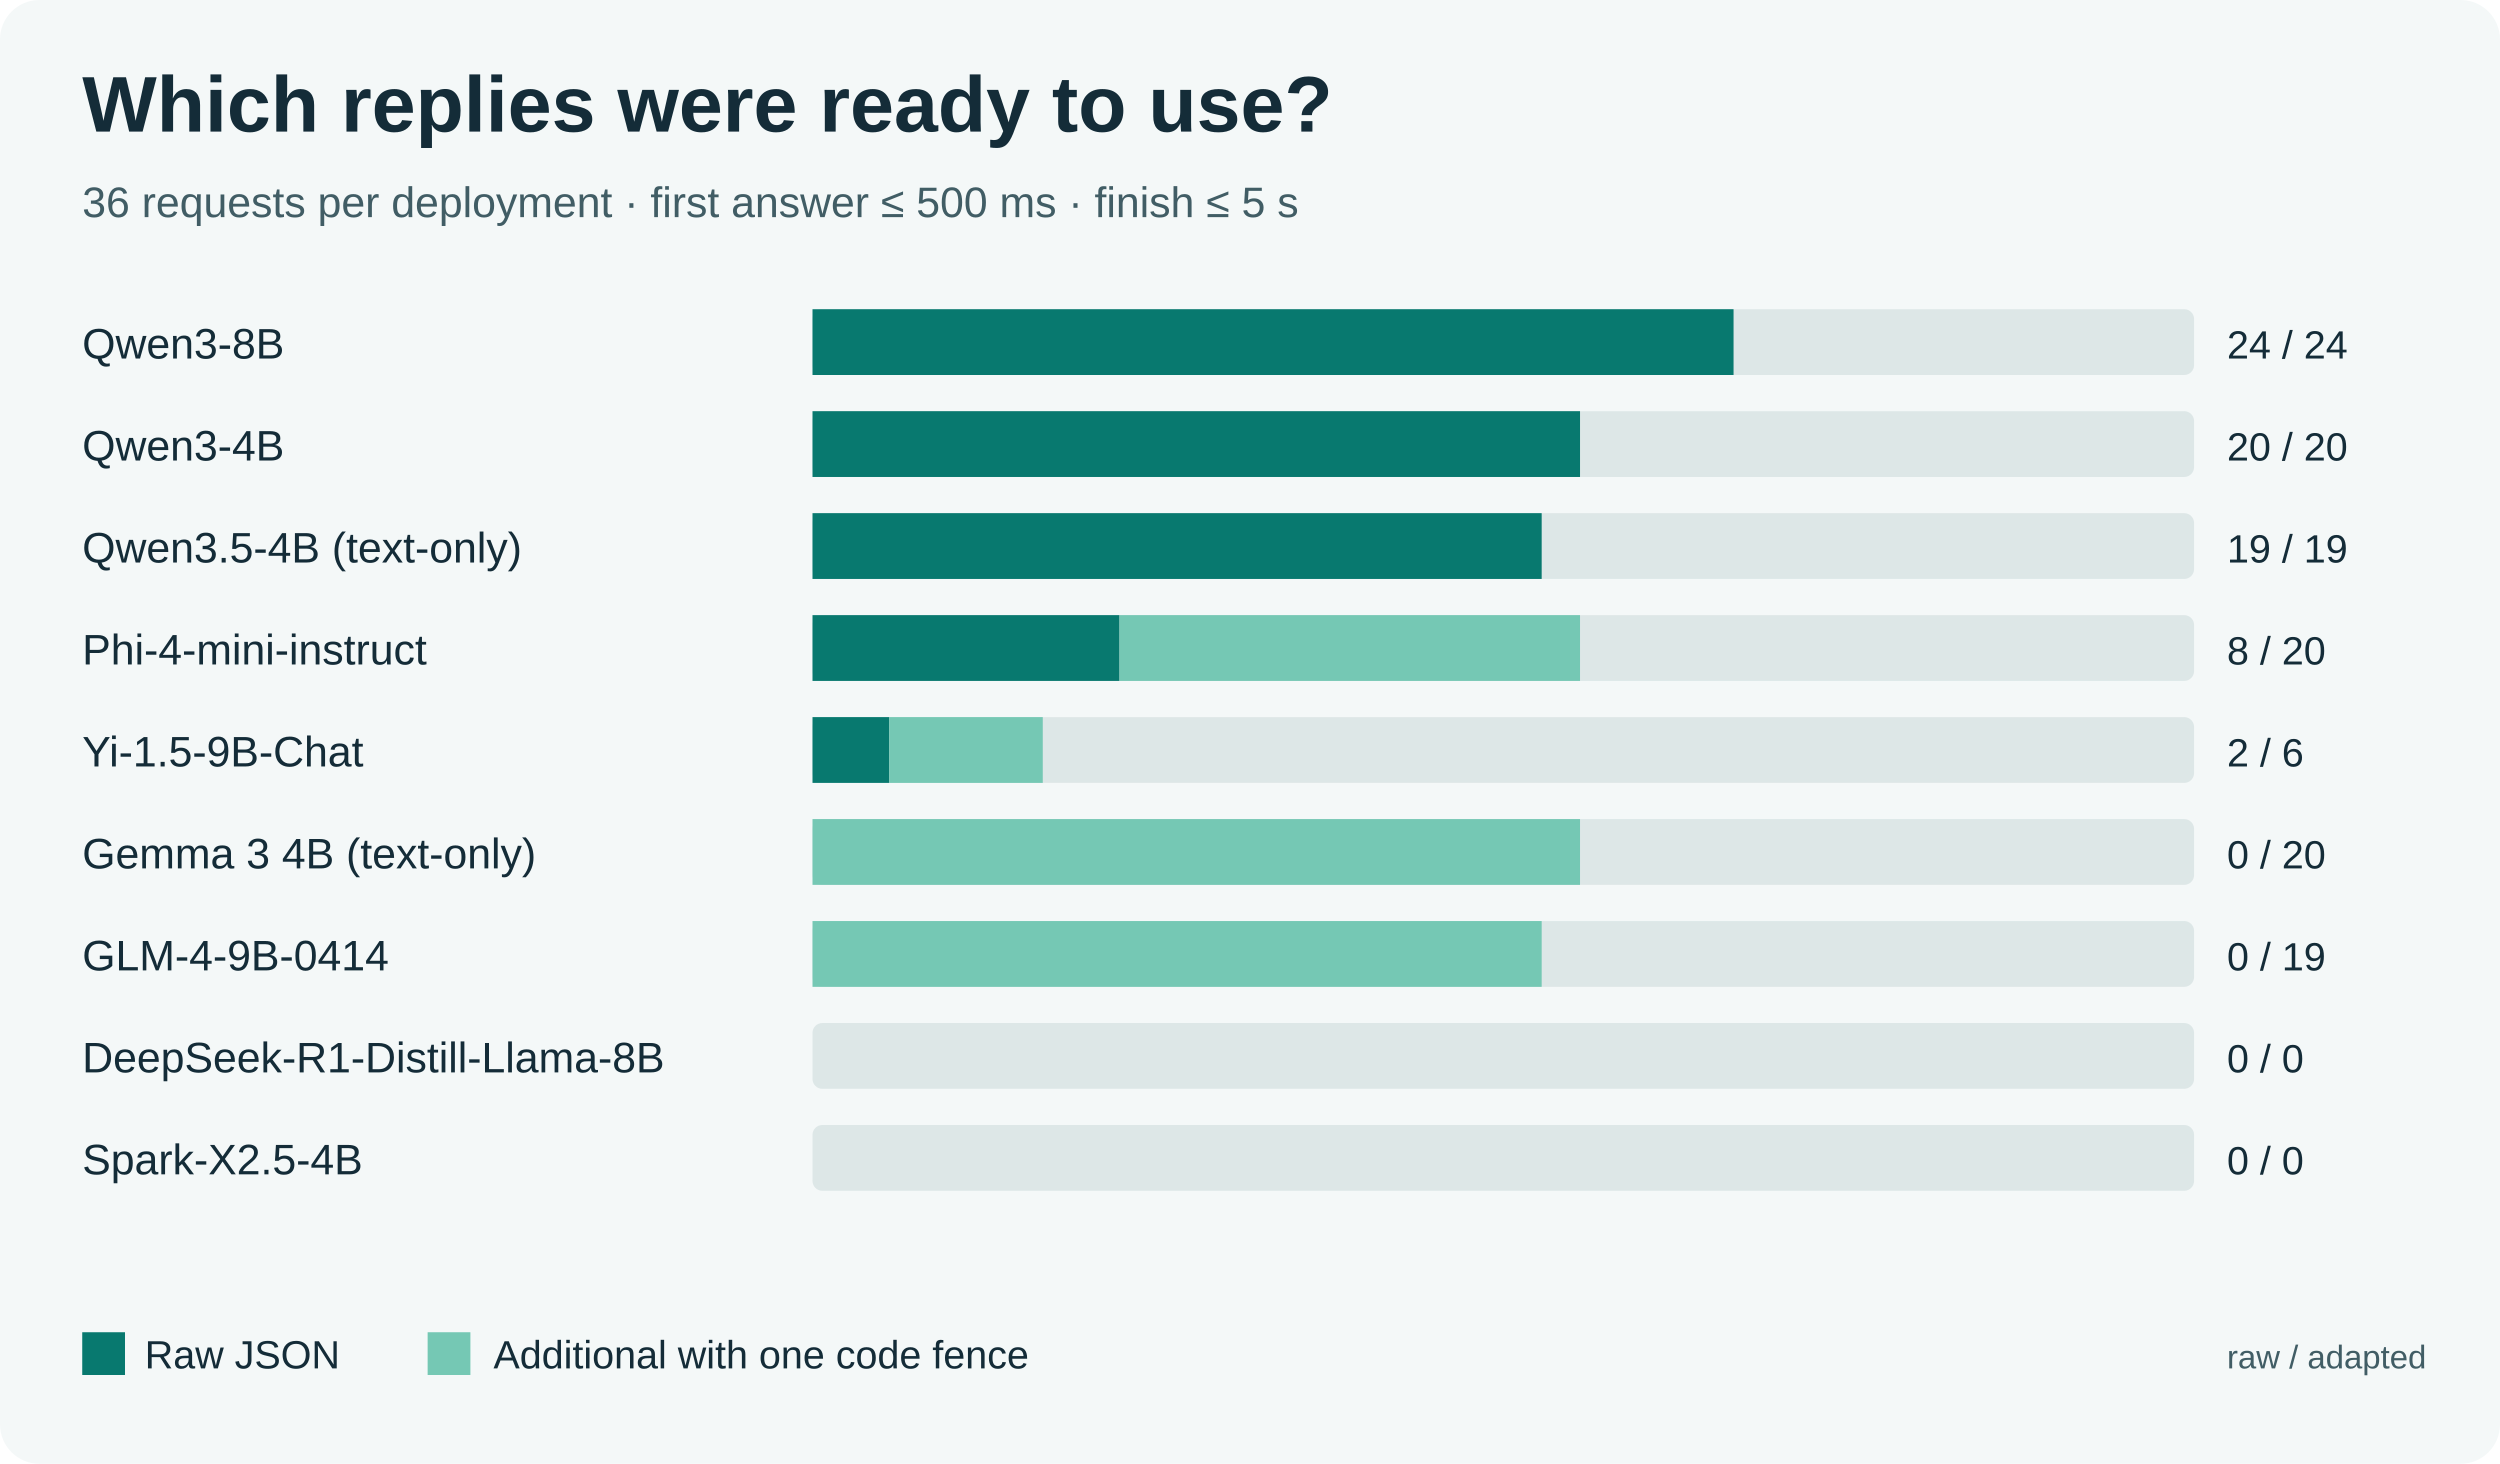
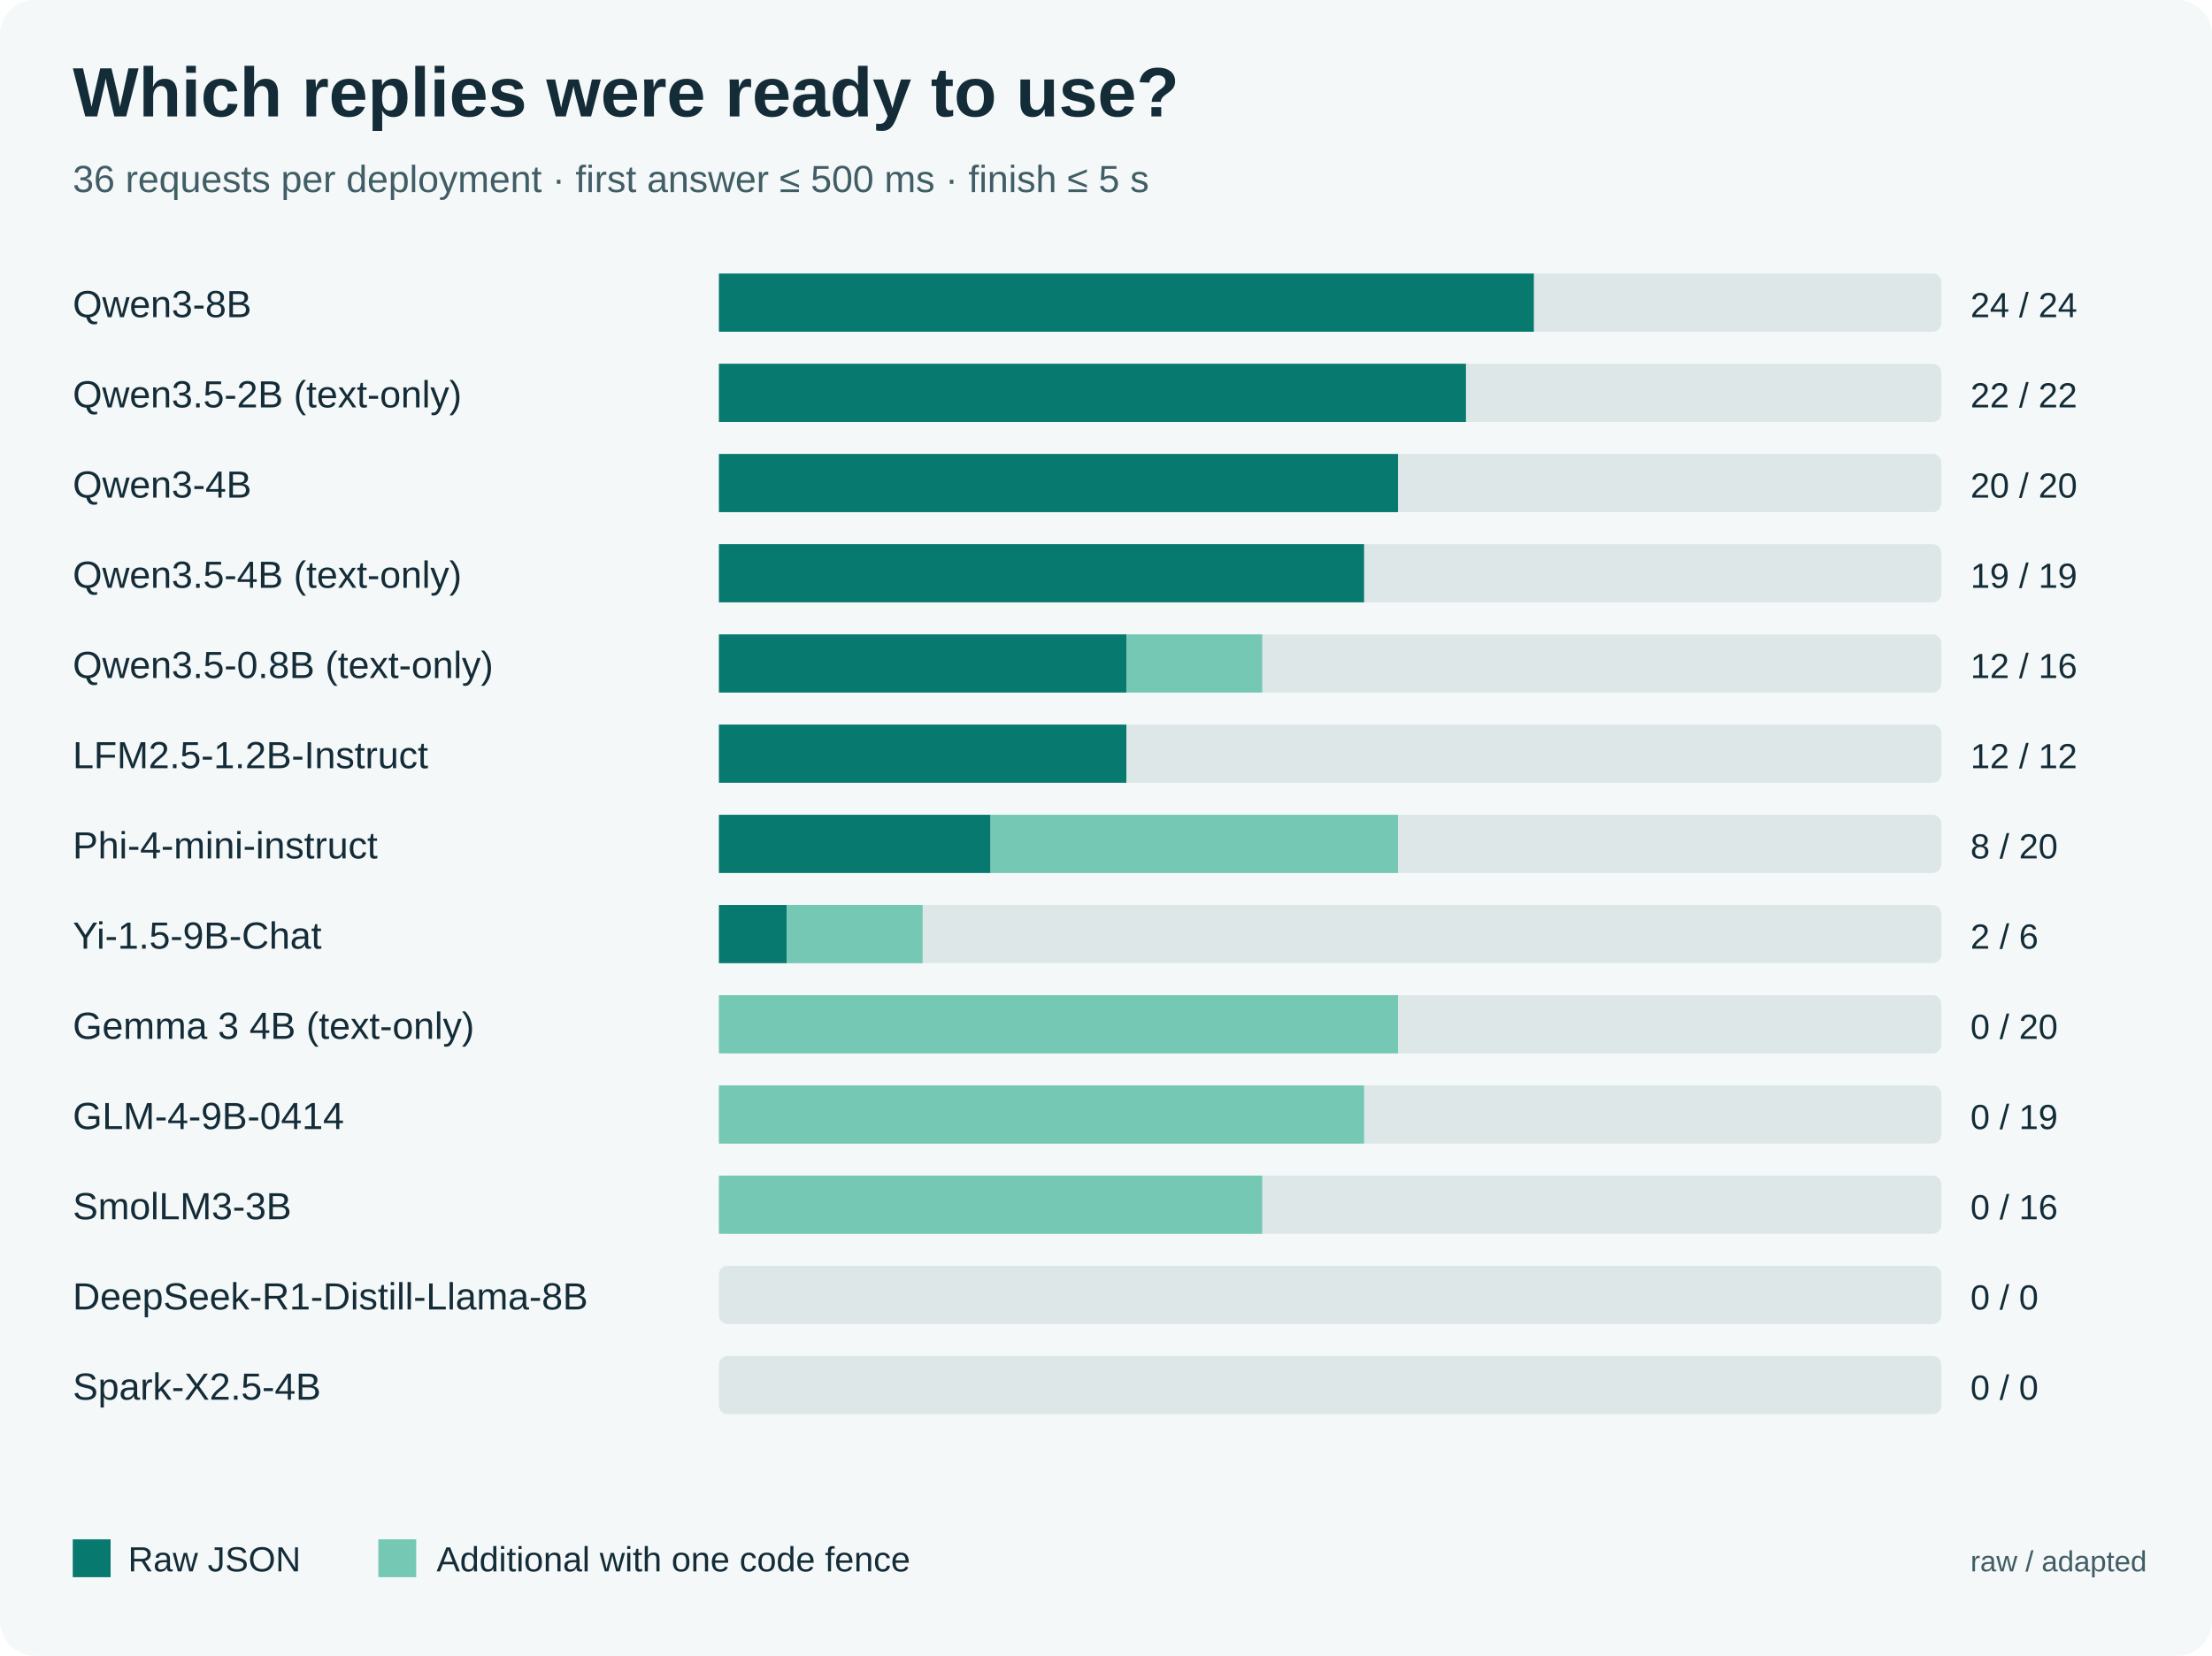
- <svg xmlns="http://www.w3.org/2000/svg" width="760" height="445" viewBox="0 0 760 445" font-family="Segoe UI,Arial,sans-serif" role="img" aria-labelledby="title description">
-   <rect width="760" height="445" rx="12" fill="#f4f8f8" />
+ <svg xmlns="http://www.w3.org/2000/svg" width="760" height="569" viewBox="0 0 760 569" font-family="Segoe UI,Arial,sans-serif" role="img" aria-labelledby="title description">
+   <rect width="760" height="569" rx="12" fill="#f4f8f8" />
  <text x="25" y="40" font-size="24" font-weight="700" fill="#142c38">Which replies were ready to use?</text>
  <text x="25" y="66" font-size="13" fill="#415d65">36 requests per deployment · first answer ≤ 500 ms · finish ≤ 5 s</text>
  <text x="25" y="109" font-size="13" fill="#142c38">Qwen3-8B</text>
  <rect x="247" y="94" width="420" height="20" rx="3" fill="#dde7e7" />
  <rect x="247" y="94" width="280.00" height="20" fill="#08796f" />
  <rect x="527.00" y="94" width="0.00" height="20" fill="#75c8b4" />
  <text x="677" y="109" font-size="12" fill="#142c38">24 / 24</text>
-   <text x="25" y="140" font-size="13" fill="#142c38">Qwen3-4B</text>
+   <text x="25" y="140" font-size="13" fill="#142c38">Qwen3.5-2B (text-only)</text>
  <rect x="247" y="125" width="420" height="20" rx="3" fill="#dde7e7" />
-   <rect x="247" y="125" width="233.33" height="20" fill="#08796f" />
-   <rect x="480.33" y="125" width="0.00" height="20" fill="#75c8b4" />
-   <text x="677" y="140" font-size="12" fill="#142c38">20 / 20</text>
-   <text x="25" y="171" font-size="13" fill="#142c38">Qwen3.5-4B (text-only)</text>
+   <rect x="247" y="125" width="256.67" height="20" fill="#08796f" />
+   <rect x="503.67" y="125" width="0.00" height="20" fill="#75c8b4" />
+   <text x="677" y="140" font-size="12" fill="#142c38">22 / 22</text>
+   <text x="25" y="171" font-size="13" fill="#142c38">Qwen3-4B</text>
  <rect x="247" y="156" width="420" height="20" rx="3" fill="#dde7e7" />
-   <rect x="247" y="156" width="221.67" height="20" fill="#08796f" />
-   <rect x="468.67" y="156" width="0.00" height="20" fill="#75c8b4" />
-   <text x="677" y="171" font-size="12" fill="#142c38">19 / 19</text>
-   <text x="25" y="202" font-size="13" fill="#142c38">Phi-4-mini-instruct</text>
+   <rect x="247" y="156" width="233.33" height="20" fill="#08796f" />
+   <rect x="480.33" y="156" width="0.00" height="20" fill="#75c8b4" />
+   <text x="677" y="171" font-size="12" fill="#142c38">20 / 20</text>
+   <text x="25" y="202" font-size="13" fill="#142c38">Qwen3.5-4B (text-only)</text>
  <rect x="247" y="187" width="420" height="20" rx="3" fill="#dde7e7" />
-   <rect x="247" y="187" width="93.33" height="20" fill="#08796f" />
-   <rect x="340.33" y="187" width="140.00" height="20" fill="#75c8b4" />
-   <text x="677" y="202" font-size="12" fill="#142c38">8 / 20</text>
-   <text x="25" y="233" font-size="13" fill="#142c38">Yi-1.5-9B-Chat</text>
+   <rect x="247" y="187" width="221.67" height="20" fill="#08796f" />
+   <rect x="468.67" y="187" width="0.00" height="20" fill="#75c8b4" />
+   <text x="677" y="202" font-size="12" fill="#142c38">19 / 19</text>
+   <text x="25" y="233" font-size="13" fill="#142c38">Qwen3.5-0.8B (text-only)</text>
  <rect x="247" y="218" width="420" height="20" rx="3" fill="#dde7e7" />
-   <rect x="247" y="218" width="23.33" height="20" fill="#08796f" />
-   <rect x="270.33" y="218" width="46.67" height="20" fill="#75c8b4" />
-   <text x="677" y="233" font-size="12" fill="#142c38">2 / 6</text>
-   <text x="25" y="264" font-size="13" fill="#142c38">Gemma 3 4B (text-only)</text>
+   <rect x="247" y="218" width="140.00" height="20" fill="#08796f" />
+   <rect x="387.00" y="218" width="46.67" height="20" fill="#75c8b4" />
+   <text x="677" y="233" font-size="12" fill="#142c38">12 / 16</text>
+   <text x="25" y="264" font-size="13" fill="#142c38">LFM2.5-1.2B-Instruct</text>
  <rect x="247" y="249" width="420" height="20" rx="3" fill="#dde7e7" />
-   <rect x="247" y="249" width="0.00" height="20" fill="#08796f" />
-   <rect x="247.00" y="249" width="233.33" height="20" fill="#75c8b4" />
-   <text x="677" y="264" font-size="12" fill="#142c38">0 / 20</text>
-   <text x="25" y="295" font-size="13" fill="#142c38">GLM-4-9B-0414</text>
+   <rect x="247" y="249" width="140.00" height="20" fill="#08796f" />
+   <rect x="387.00" y="249" width="0.00" height="20" fill="#75c8b4" />
+   <text x="677" y="264" font-size="12" fill="#142c38">12 / 12</text>
+   <text x="25" y="295" font-size="13" fill="#142c38">Phi-4-mini-instruct</text>
  <rect x="247" y="280" width="420" height="20" rx="3" fill="#dde7e7" />
-   <rect x="247" y="280" width="0.00" height="20" fill="#08796f" />
-   <rect x="247.00" y="280" width="221.67" height="20" fill="#75c8b4" />
-   <text x="677" y="295" font-size="12" fill="#142c38">0 / 19</text>
-   <text x="25" y="326" font-size="13" fill="#142c38">DeepSeek-R1-Distill-Llama-8B</text>
+   <rect x="247" y="280" width="93.33" height="20" fill="#08796f" />
+   <rect x="340.33" y="280" width="140.00" height="20" fill="#75c8b4" />
+   <text x="677" y="295" font-size="12" fill="#142c38">8 / 20</text>
+   <text x="25" y="326" font-size="13" fill="#142c38">Yi-1.5-9B-Chat</text>
  <rect x="247" y="311" width="420" height="20" rx="3" fill="#dde7e7" />
-   <rect x="247" y="311" width="0.00" height="20" fill="#08796f" />
-   <rect x="247.00" y="311" width="0.00" height="20" fill="#75c8b4" />
-   <text x="677" y="326" font-size="12" fill="#142c38">0 / 0</text>
-   <text x="25" y="357" font-size="13" fill="#142c38">Spark-X2.5-4B</text>
+   <rect x="247" y="311" width="23.33" height="20" fill="#08796f" />
+   <rect x="270.33" y="311" width="46.67" height="20" fill="#75c8b4" />
+   <text x="677" y="326" font-size="12" fill="#142c38">2 / 6</text>
+   <text x="25" y="357" font-size="13" fill="#142c38">Gemma 3 4B (text-only)</text>
  <rect x="247" y="342" width="420" height="20" rx="3" fill="#dde7e7" />
  <rect x="247" y="342" width="0.00" height="20" fill="#08796f" />
-   <rect x="247.00" y="342" width="0.00" height="20" fill="#75c8b4" />
-   <text x="677" y="357" font-size="12" fill="#142c38">0 / 0</text>
-   <rect x="25" y="405" width="13" height="13" fill="#08796f" />
-   <text x="44" y="416" font-size="12" fill="#142c38">Raw JSON</text>
-   <rect x="130" y="405" width="13" height="13" fill="#75c8b4" />
-   <text x="150" y="416" font-size="12" fill="#142c38">Additional with one code fence</text>
-   <text x="677" y="416" font-size="10" fill="#415d65">raw / adapted</text>
+   <rect x="247.00" y="342" width="233.33" height="20" fill="#75c8b4" />
+   <text x="677" y="357" font-size="12" fill="#142c38">0 / 20</text>
+   <text x="25" y="388" font-size="13" fill="#142c38">GLM-4-9B-0414</text>
+   <rect x="247" y="373" width="420" height="20" rx="3" fill="#dde7e7" />
+   <rect x="247" y="373" width="0.00" height="20" fill="#08796f" />
+   <rect x="247.00" y="373" width="221.67" height="20" fill="#75c8b4" />
+   <text x="677" y="388" font-size="12" fill="#142c38">0 / 19</text>
+   <text x="25" y="419" font-size="13" fill="#142c38">SmolLM3-3B</text>
+   <rect x="247" y="404" width="420" height="20" rx="3" fill="#dde7e7" />
+   <rect x="247" y="404" width="0.00" height="20" fill="#08796f" />
+   <rect x="247.00" y="404" width="186.67" height="20" fill="#75c8b4" />
+   <text x="677" y="419" font-size="12" fill="#142c38">0 / 16</text>
+   <text x="25" y="450" font-size="13" fill="#142c38">DeepSeek-R1-Distill-Llama-8B</text>
+   <rect x="247" y="435" width="420" height="20" rx="3" fill="#dde7e7" />
+   <rect x="247" y="435" width="0.00" height="20" fill="#08796f" />
+   <rect x="247.00" y="435" width="0.00" height="20" fill="#75c8b4" />
+   <text x="677" y="450" font-size="12" fill="#142c38">0 / 0</text>
+   <text x="25" y="481" font-size="13" fill="#142c38">Spark-X2.5-4B</text>
+   <rect x="247" y="466" width="420" height="20" rx="3" fill="#dde7e7" />
+   <rect x="247" y="466" width="0.00" height="20" fill="#08796f" />
+   <rect x="247.00" y="466" width="0.00" height="20" fill="#75c8b4" />
+   <text x="677" y="481" font-size="12" fill="#142c38">0 / 0</text>
+   <rect x="25" y="529" width="13" height="13" fill="#08796f" />
+   <text x="44" y="540" font-size="12" fill="#142c38">Raw JSON</text>
+   <rect x="130" y="529" width="13" height="13" fill="#75c8b4" />
+   <text x="150" y="540" font-size="12" fill="#142c38">Additional with one code fence</text>
+   <text x="677" y="540" font-size="10" fill="#415d65">raw / adapted</text>
</svg>
